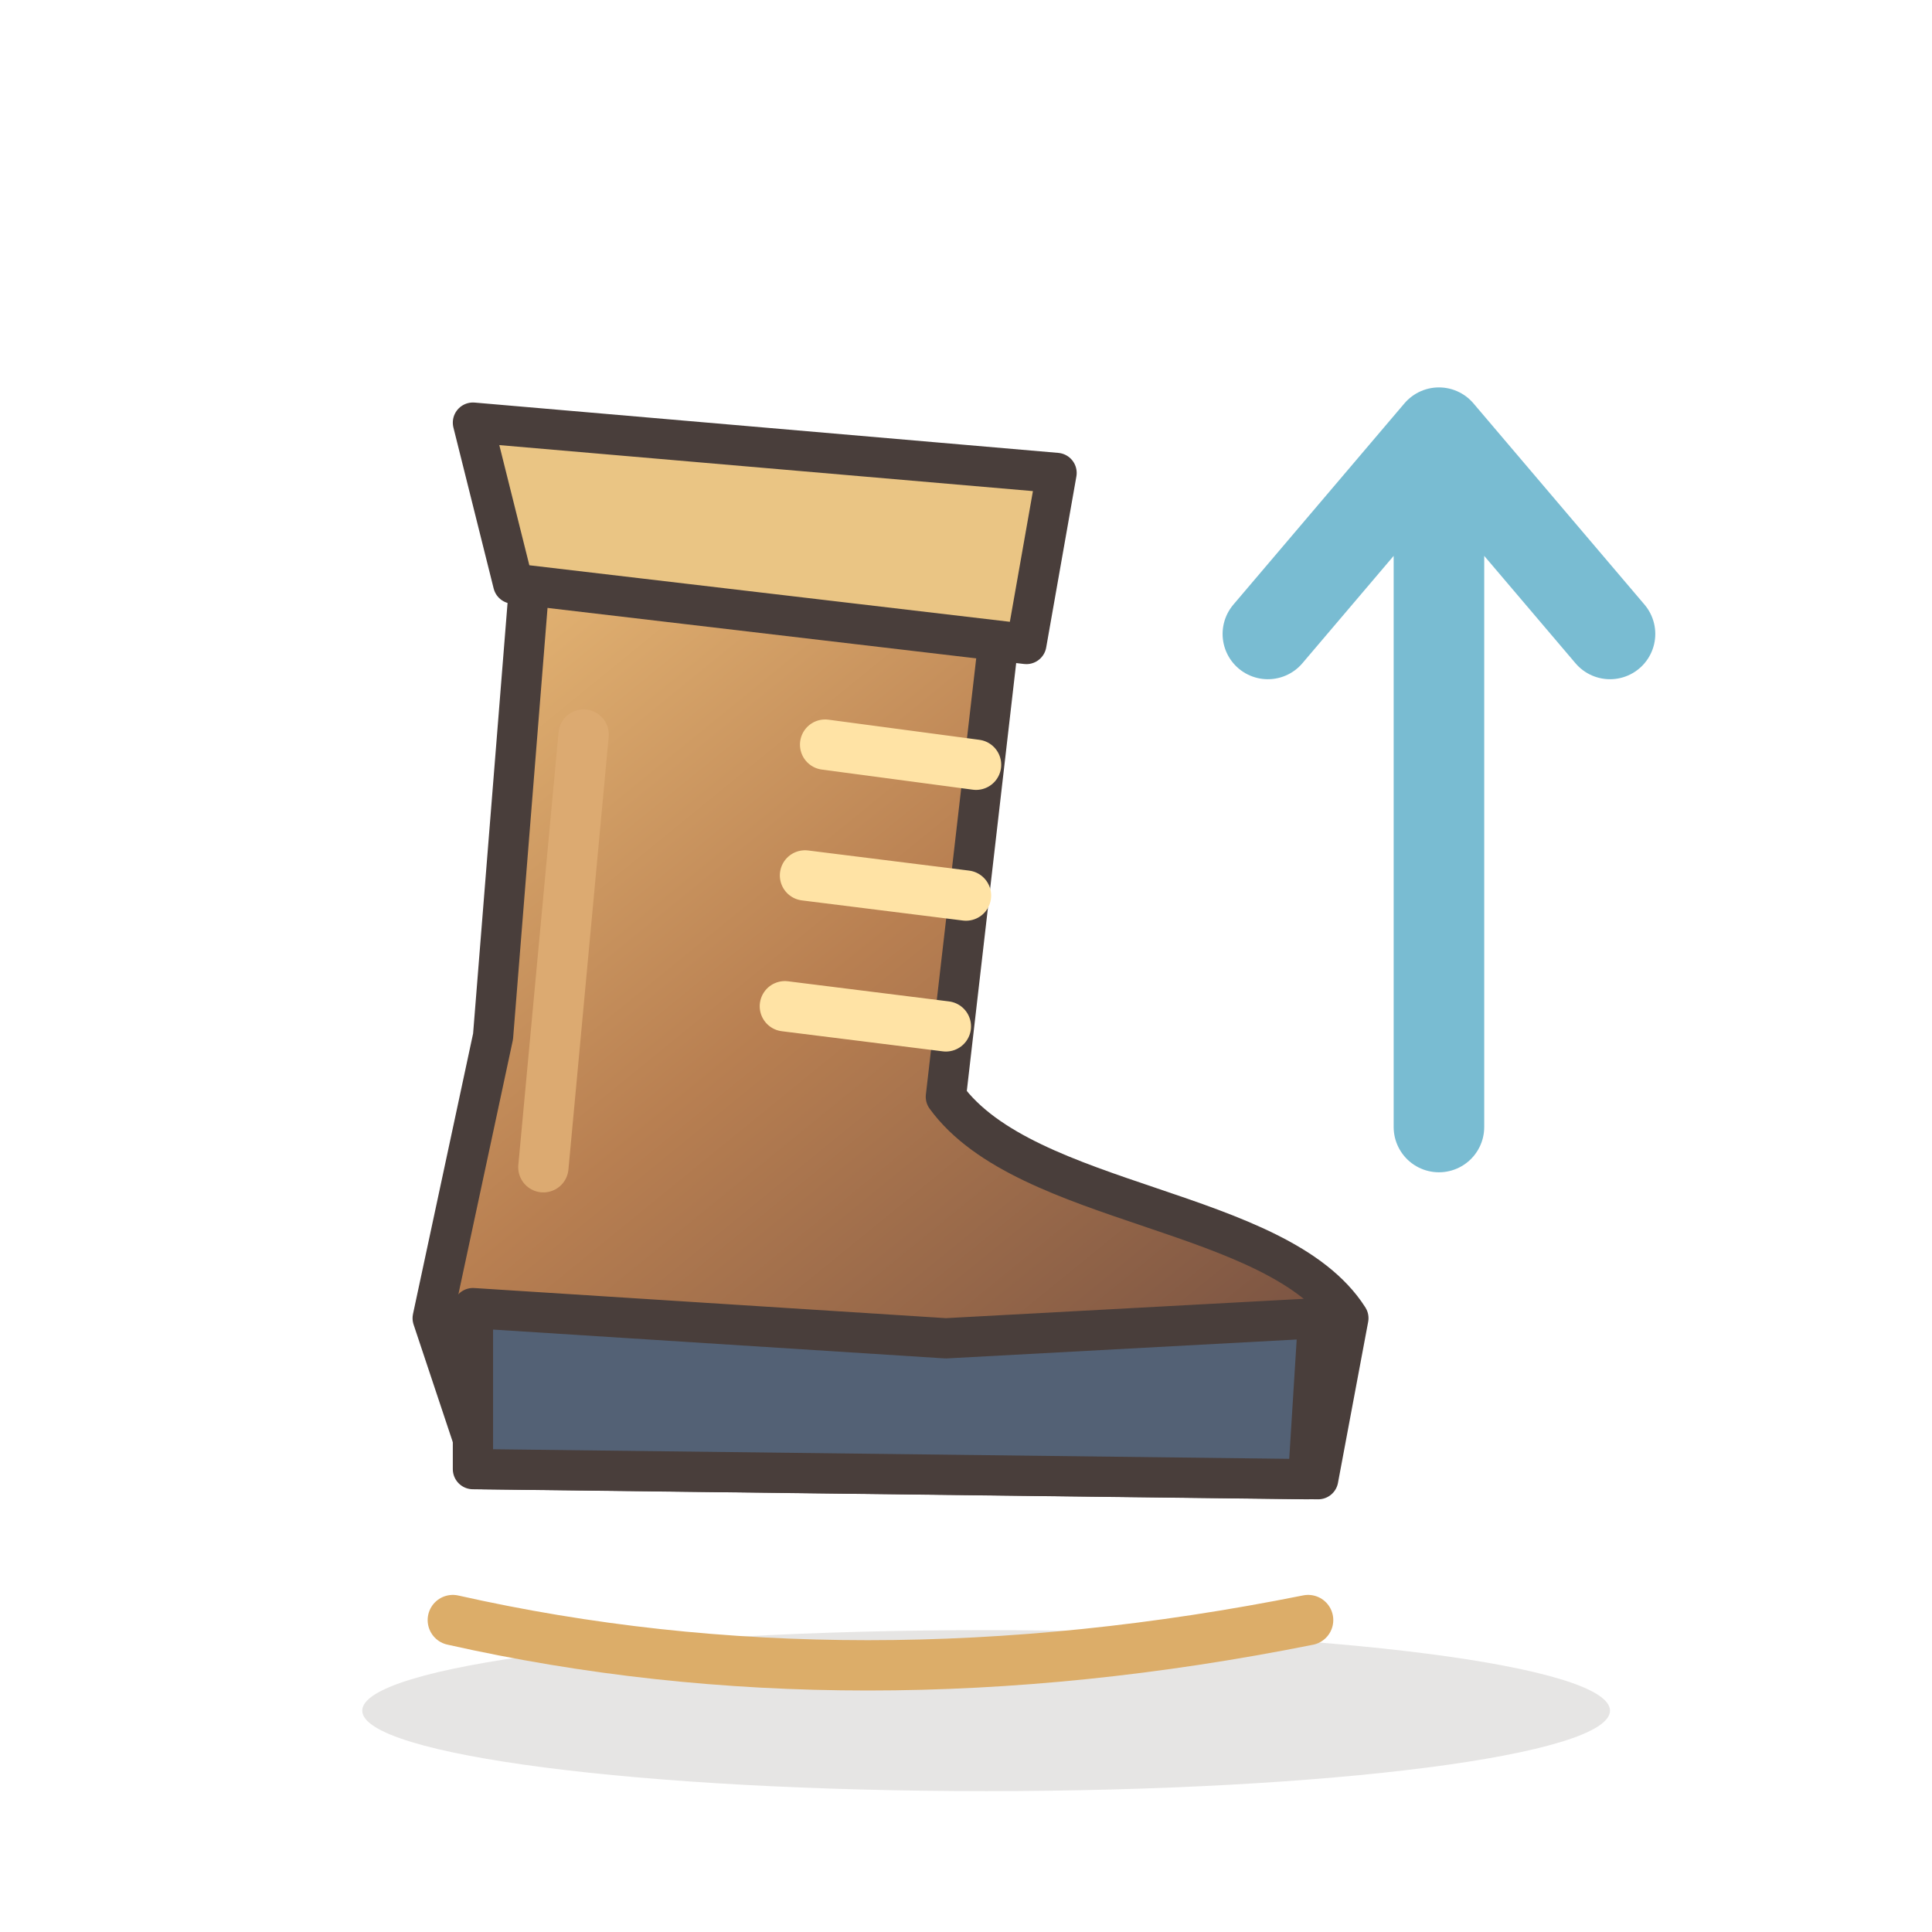
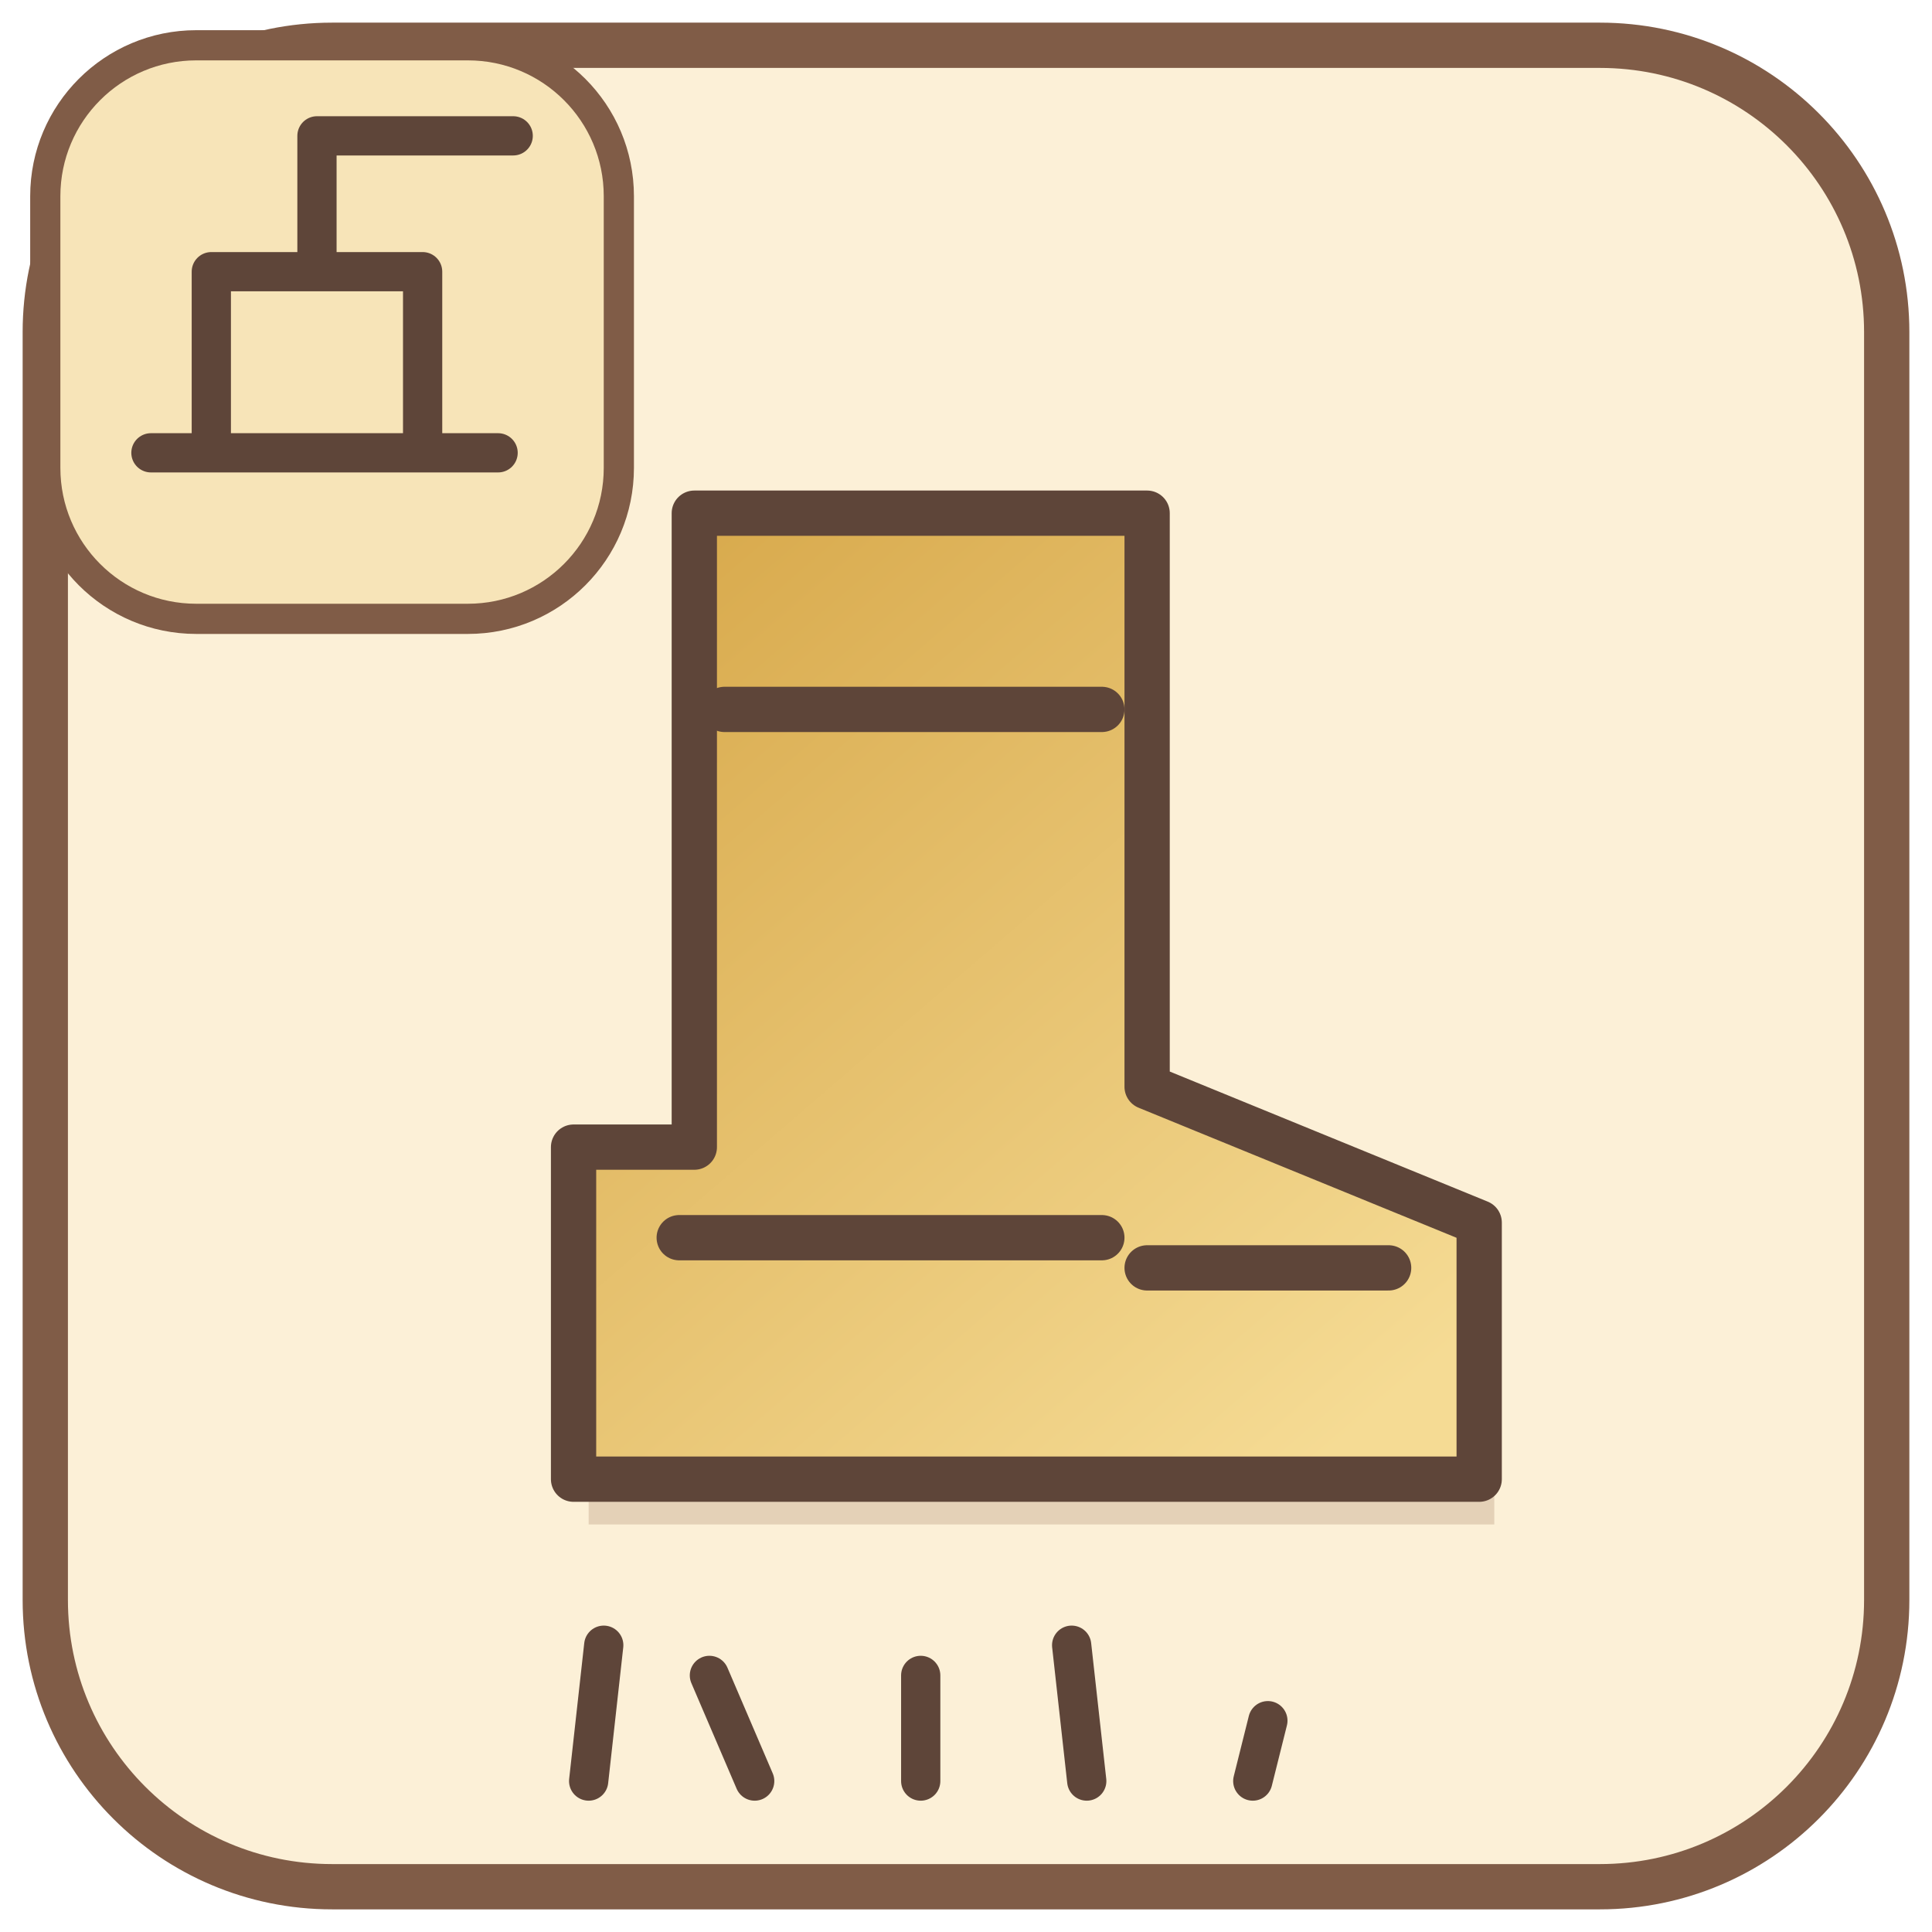
- <svg xmlns="http://www.w3.org/2000/svg" width="256" height="256" viewBox="0 0 192 192">
+ <svg xmlns="http://www.w3.org/2000/svg" width="128" height="128" viewBox="0 0 128 128">
  <defs>
-     <linearGradient id="leather" x2=".8" y2="1">
-       <stop stop-color="#ebbd79" />
-       <stop offset=".5" stop-color="#b87f51" />
-       <stop offset="1" stop-color="#785242" />
-     </linearGradient>
-     <linearGradient id="rock" x2=".7" y2="1">
-       <stop stop-color="#b9c7ca" />
-       <stop offset="1" stop-color="#596a81" />
-     </linearGradient>
-     <linearGradient id="feather" x2="1" y2="1">
-       <stop stop-color="#fff8dc" />
-       <stop offset=".6" stop-color="#b9dae0" />
-       <stop offset="1" stop-color="#679ab5" />
+     <linearGradient id="paint" x2=".8" y2="1">
+       <stop stop-color="#d6a647" />
+       <stop offset="1" stop-color="#f5db94" />
    </linearGradient>
  </defs>
-   <ellipse cx="98" cy="170" rx="62" ry="8" fill="#4b423b" opacity=".14" />
-   <g stroke="#493e3b" stroke-width="4" stroke-linecap="round" stroke-linejoin="round">
-     <path d="M53 53l47 4-6 52c8 11 33 11 40 22l-3 16-83-1-5-15 6-28z" fill="url(#leather)" />
-     <path d="M51 58l-4-16 58 5-3 17z" fill="#eac584" />
-     <path d="M47 130l47 3 37-2-1 16-83-1z" fill="#536175" />
-     <path d="M82 74l15 2m-17 11l16 2m-18 11l16 2" stroke="#ffe3a5" stroke-width="5" />
-     <path d="M58 73l-4 43" stroke="#dcaa71" stroke-width="5" />
-     <path d="M143 112V46m-17 17l17-20 17 20" fill="none" stroke="#79bcd2" stroke-width="9" />
-     <path d="M45 161q40 9 85 0" fill="none" stroke="#dcad69" stroke-width="5" />
+   <rect x="3" y="3" width="122" height="122" rx="19" fill="#fcf0d7" stroke="#805c47" stroke-width="3" />
+   <g transform="translate(1 3)" fill="#9b7558" opacity=".25">
+     <path d="M46 34h30v38l22 9v17H38V76h8z" />
+     <path d="M48 47h25M45 82h28M76 84h16" fill="none" />
+   </g>
+   <g fill="url(#paint)" stroke="#5e4539" stroke-width="3" stroke-linejoin="round" stroke-linecap="round">
+     <path d="M46 34h30v38l22 9v17H38V76h8z" />
+     <path d="M48 47h25M45 82h28M76 84h16" fill="none" />
+   </g>
+   <rect x="3" y="3" width="38" height="38" rx="10" fill="#f7e4b8" stroke="#805c47" stroke-width="2" />
+   <g fill="none" stroke="#5e4539" stroke-width="2.6" stroke-linecap="round" stroke-linejoin="round">
+     <path d="M10 30h23M14 30V18h14v12M21 18V9h13" />
+     <path d="M39 118l1 -9" />
+     <path d="M50 118l-3 -7" />
+     <path d="M61 118l0 -7" />
+     <path d="M72 118l-1 -9" />
+     <path d="M83 118l1 -4" />
  </g>
</svg>
